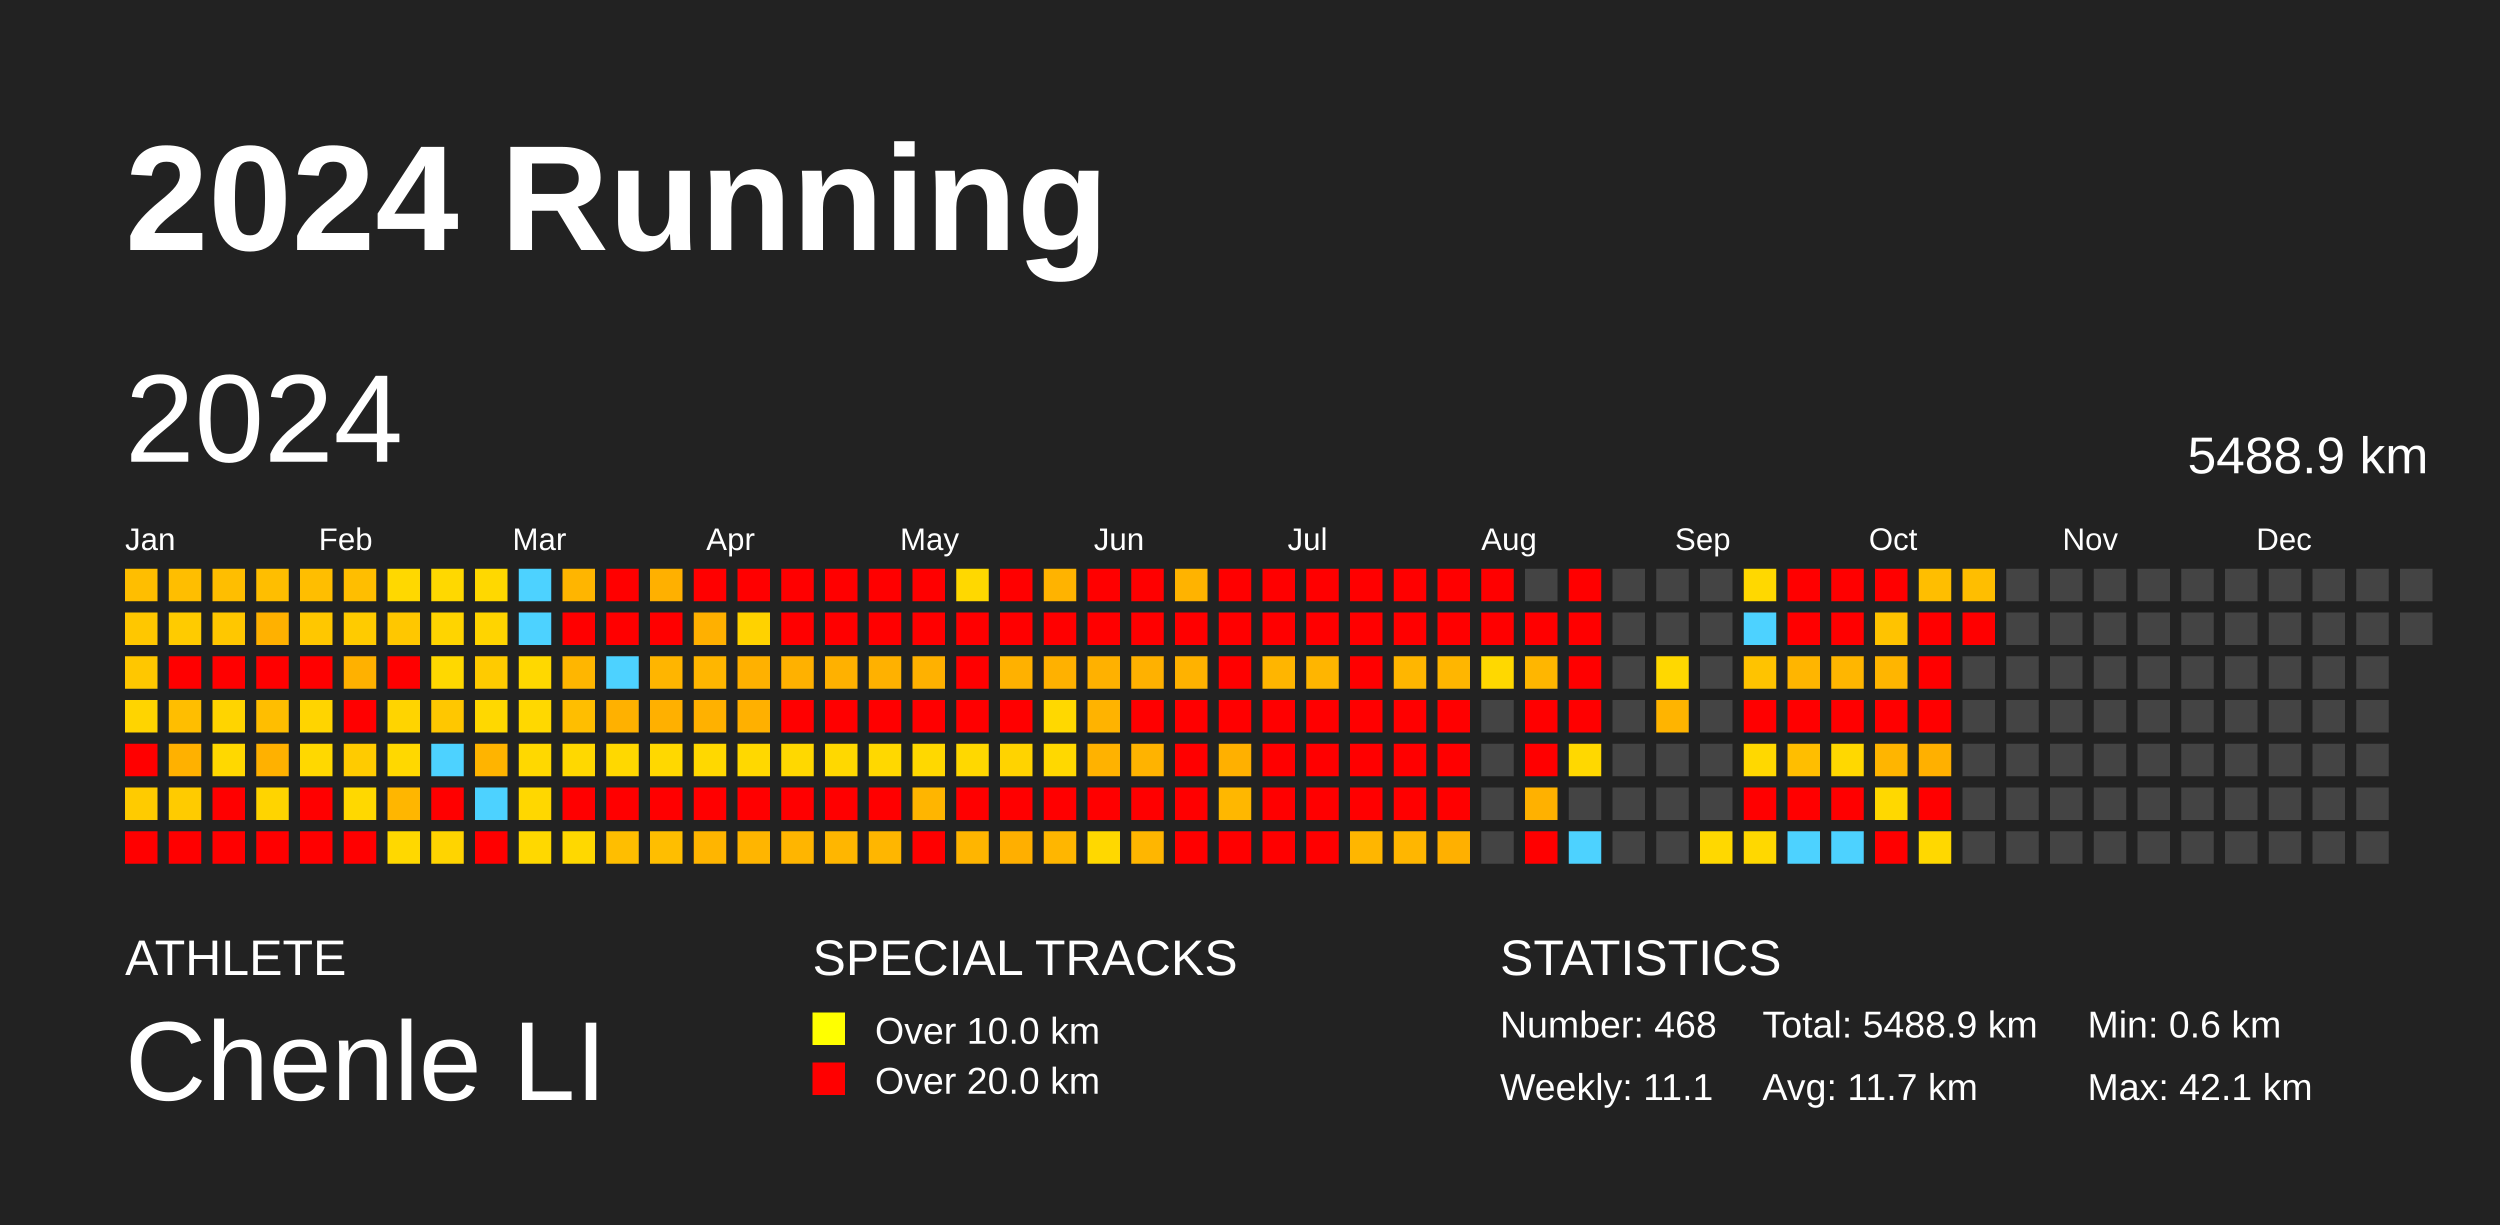
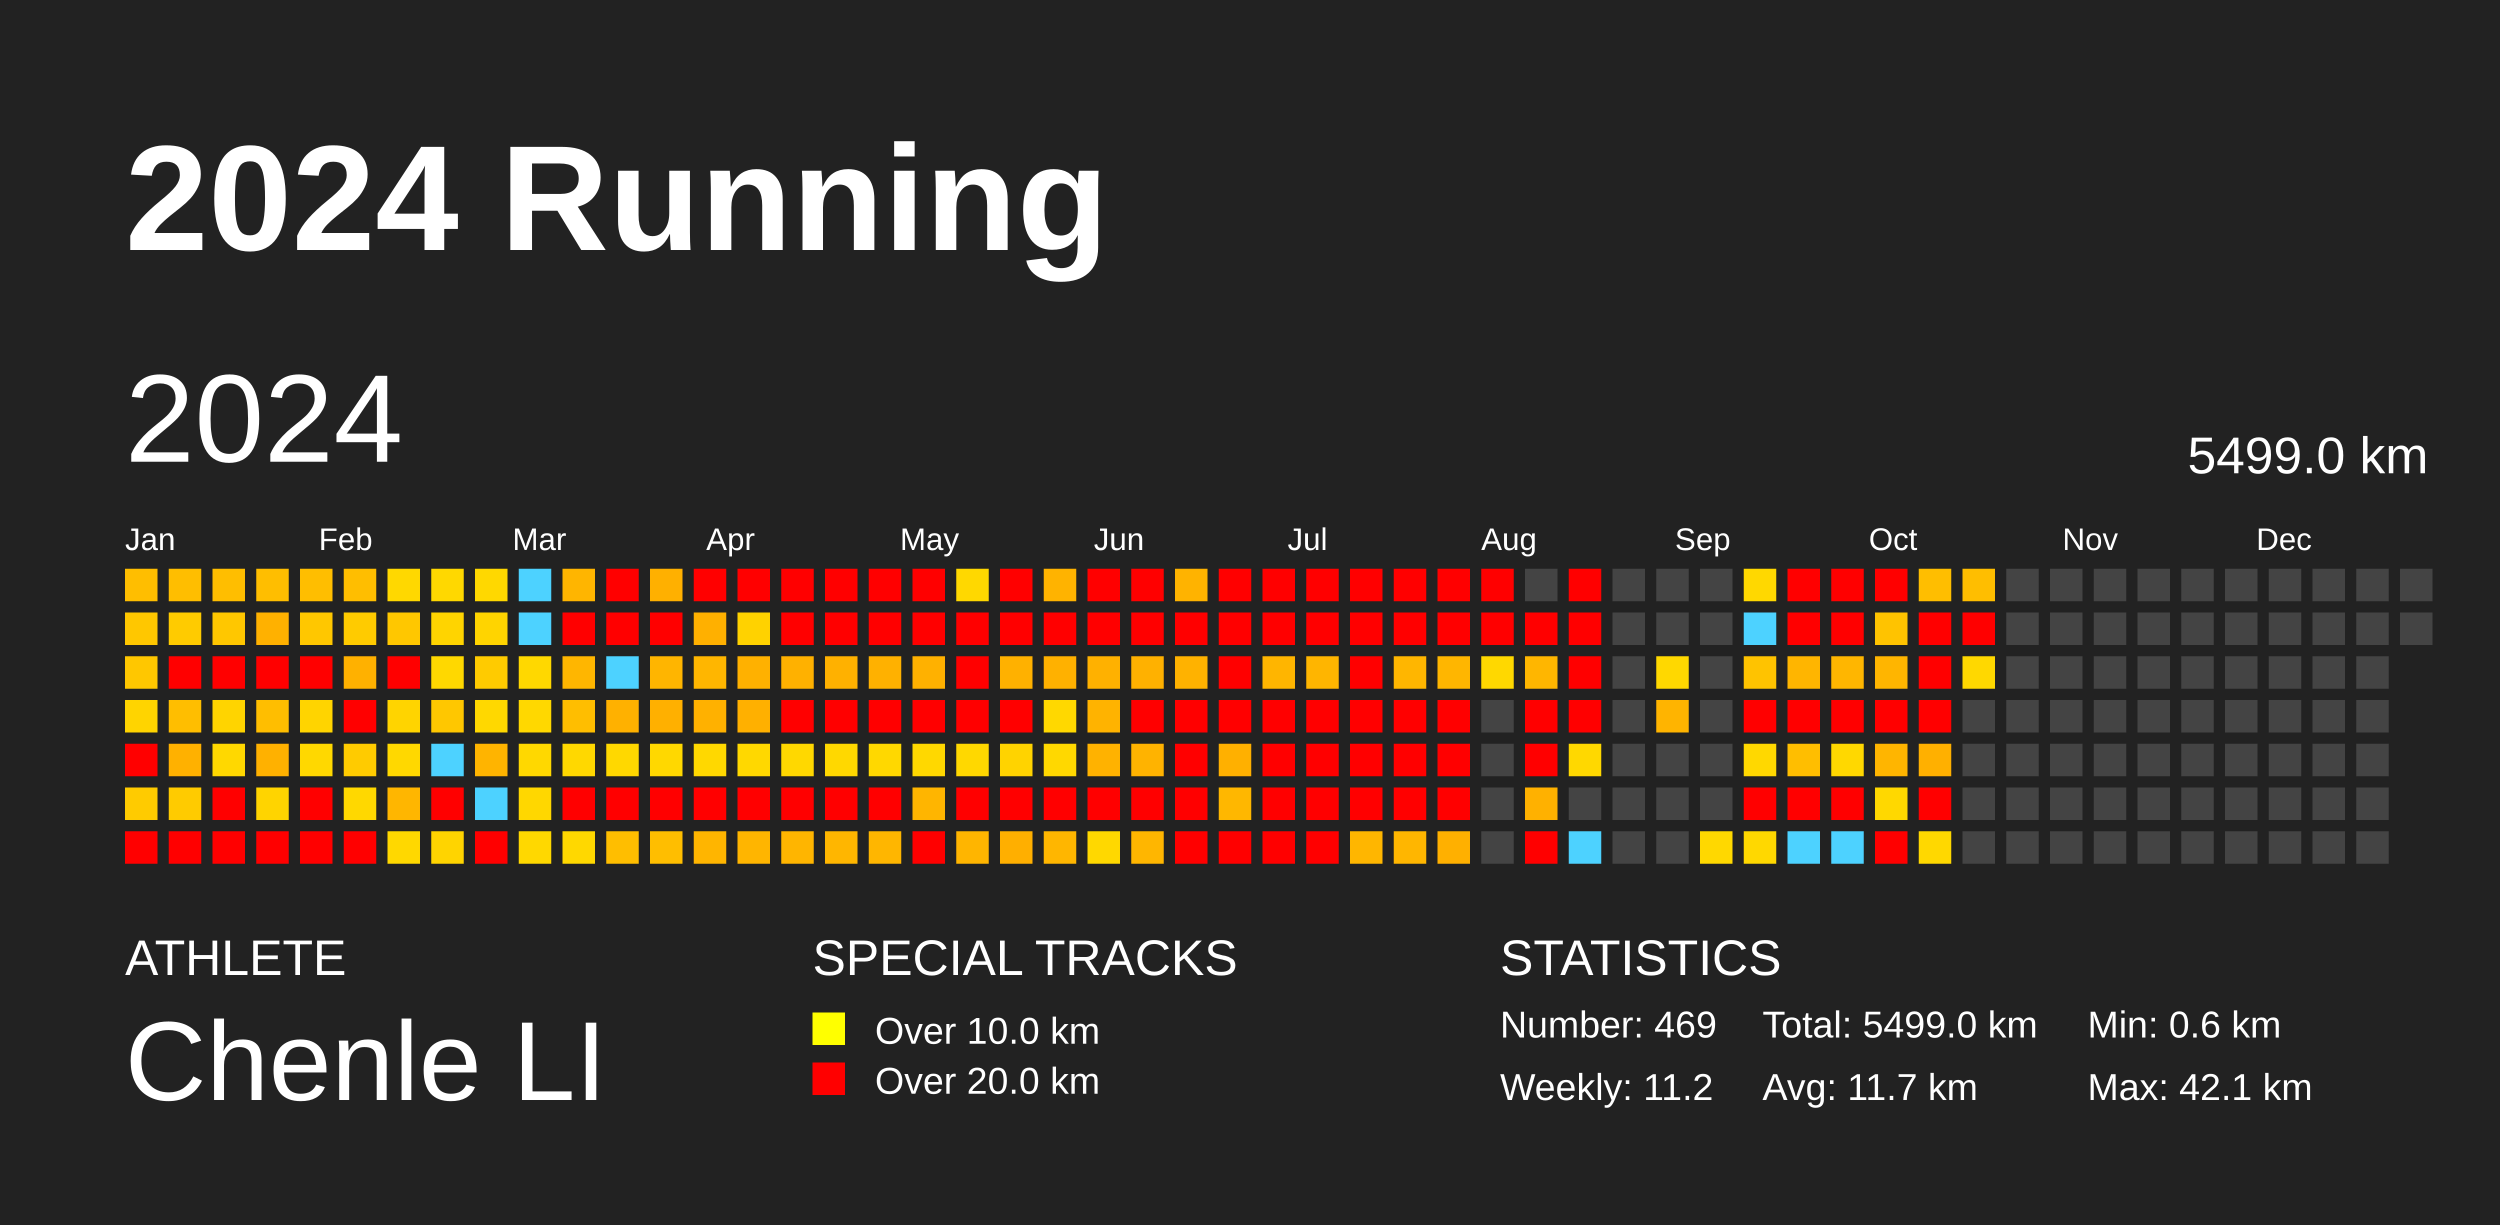
<svg xmlns="http://www.w3.org/2000/svg" baseProfile="full" height="98mm" version="1.1" viewBox="0,0,200,98" width="200mm">
  <defs />
  <rect fill="#222222" height="98" width="200" x="0" y="0" />
  <text fill="#FFFFFF" style="font-size:12px; font-family:Arial; font-weight:bold;" x="10" y="20">2024 Running</text>
  <text fill="#FFFFFF" style="font-size:4px; font-family:Arial" x="10" y="78">ATHLETE</text>
  <text fill="#FFFFFF" style="font-size:9px; font-family:Arial" x="10" y="88">Chenle LI</text>
  <text fill="#FFFFFF" style="font-size:4px; font-family:Arial" x="65" y="78">SPECIAL TRACKS</text>
  <rect fill="yellow" height="2.6" width="2.6" x="65" y="81" />
  <text fill="#FFFFFF" style="font-size:3px; font-family:Arial" x="70" y="83.5">Over 10.0 km</text>
  <rect fill="red" height="2.6" width="2.6" x="65" y="85" />
  <text fill="#FFFFFF" style="font-size:3px; font-family:Arial" x="70" y="87.5">Over 20.0 km</text>
  <text fill="#FFFFFF" style="font-size:4px; font-family:Arial" x="120" y="78">STATISTICS</text>
-   <text fill="#FFFFFF" style="font-size:3px; font-family:Arial" x="120" y="83">Number: 468</text>
-   <text fill="#FFFFFF" style="font-size:3px; font-family:Arial" x="120" y="88">Weekly: 11.1</text>
-   <text fill="#FFFFFF" style="font-size:3px; font-family:Arial" x="141" y="83">Total: 5488.9 km</text>
+   <text fill="#FFFFFF" style="font-size:3px; font-family:Arial" x="120" y="83">Number: 469</text>
+   <text fill="#FFFFFF" style="font-size:3px; font-family:Arial" x="120" y="88">Weekly: 11.2</text>
+   <text fill="#FFFFFF" style="font-size:3px; font-family:Arial" x="141" y="83">Total: 5499.0 km</text>
  <text fill="#FFFFFF" style="font-size:3px; font-family:Arial" x="141" y="88">Avg: 11.7 km</text>
  <text fill="#FFFFFF" style="font-size:3px; font-family:Arial" x="167" y="83">Min: 0.6 km</text>
  <text fill="#FFFFFF" style="font-size:3px; font-family:Arial" x="167" y="88">Max: 42.1 km</text>
  <text dominant-baseline="hanging" fill="#FFFFFF" style="font-size:10.0px; font-family:Arial;" x="10" y="30">2024</text>
-   <text dominant-baseline="hanging" fill="#FFFFFF" style="font-size:4.125px; font-family:Arial;" x="175" y="35">5488.9 km</text>
+   <text dominant-baseline="hanging" fill="#FFFFFF" style="font-size:4.125px; font-family:Arial;" x="175" y="35">5499.0 km</text>
  <text fill="#FFFFFF" style="font-size:2.5px; font-family:Arial" x="10.0" y="44">Jan</text>
  <text fill="#FFFFFF" style="font-size:2.5px; font-family:Arial" x="25.5" y="44">Feb</text>
  <text fill="#FFFFFF" style="font-size:2.5px; font-family:Arial" x="41.0" y="44">Mar</text>
  <text fill="#FFFFFF" style="font-size:2.5px; font-family:Arial" x="56.5" y="44">Apr</text>
  <text fill="#FFFFFF" style="font-size:2.5px; font-family:Arial" x="72.0" y="44">May</text>
  <text fill="#FFFFFF" style="font-size:2.5px; font-family:Arial" x="87.5" y="44">Jun</text>
  <text fill="#FFFFFF" style="font-size:2.5px; font-family:Arial" x="103.0" y="44">Jul</text>
  <text fill="#FFFFFF" style="font-size:2.5px; font-family:Arial" x="118.5" y="44">Aug</text>
  <text fill="#FFFFFF" style="font-size:2.5px; font-family:Arial" x="134.0" y="44">Sep</text>
  <text fill="#FFFFFF" style="font-size:2.5px; font-family:Arial" x="149.5" y="44">Oct</text>
  <text fill="#FFFFFF" style="font-size:2.5px; font-family:Arial" x="165.0" y="44">Nov</text>
  <text fill="#FFFFFF" style="font-size:2.5px; font-family:Arial" x="180.5" y="44">Dec</text>
  <rect fill="#ffbe00" height="2.6" width="2.6" x="10.0" y="45.5" />
  <rect fill="#ffc700" height="2.6" width="2.6" x="10.0" y="49.0" />
  <rect fill="#ffc700" height="2.6" width="2.6" x="10.0" y="52.5" />
  <rect fill="#ffd400" height="2.6" width="2.6" x="10.0" y="56.0" />
  <rect fill="red" height="2.6" width="2.6" x="10.0" y="59.5" />
  <rect fill="#ffcb00" height="2.6" width="2.6" x="10.0" y="63.0" />
  <rect fill="red" height="2.6" width="2.6" x="10.0" y="66.5" />
  <rect fill="#ffbe00" height="2.6" width="2.6" x="13.5" y="45.5" />
  <rect fill="#ffcb00" height="2.6" width="2.6" x="13.5" y="49.0" />
  <rect fill="red" height="2.6" width="2.6" x="13.5" y="52.5" />
  <rect fill="#ffbe00" height="2.6" width="2.6" x="13.5" y="56.0" />
  <rect fill="#ffb100" height="2.6" width="2.6" x="13.5" y="59.5" />
  <rect fill="#ffcb00" height="2.6" width="2.6" x="13.5" y="63.0" />
  <rect fill="red" height="2.6" width="2.6" x="13.5" y="66.5" />
  <rect fill="#ffbe00" height="2.6" width="2.6" x="17.0" y="45.5" />
  <rect fill="#ffc700" height="2.6" width="2.6" x="17.0" y="49.0" />
  <rect fill="red" height="2.6" width="2.6" x="17.0" y="52.5" />
  <rect fill="#ffd400" height="2.6" width="2.6" x="17.0" y="56.0" />
  <rect fill="#ffd800" height="2.6" width="2.6" x="17.0" y="59.5" />
  <rect fill="red" height="2.6" width="2.6" x="17.0" y="63.0" />
  <rect fill="red" height="2.6" width="2.6" x="17.0" y="66.5" />
  <rect fill="#ffbe00" height="2.6" width="2.6" x="20.5" y="45.5" />
  <rect fill="#ffb100" height="2.6" width="2.6" x="20.5" y="49.0" />
  <rect fill="red" height="2.6" width="2.6" x="20.5" y="52.5" />
  <rect fill="#ffbe00" height="2.6" width="2.6" x="20.5" y="56.0" />
  <rect fill="#ffb100" height="2.6" width="2.6" x="20.5" y="59.5" />
  <rect fill="#ffd400" height="2.6" width="2.6" x="20.5" y="63.0" />
  <rect fill="red" height="2.6" width="2.6" x="20.5" y="66.5" />
  <rect fill="#ffbe00" height="2.6" width="2.6" x="24.0" y="45.5" />
  <rect fill="#ffc700" height="2.6" width="2.6" x="24.0" y="49.0" />
  <rect fill="red" height="2.6" width="2.6" x="24.0" y="52.5" />
  <rect fill="#ffd400" height="2.6" width="2.6" x="24.0" y="56.0" />
  <rect fill="#ffd800" height="2.6" width="2.6" x="24.0" y="59.5" />
  <rect fill="red" height="2.6" width="2.6" x="24.0" y="63.0" />
  <rect fill="red" height="2.6" width="2.6" x="24.0" y="66.5" />
  <rect fill="#ffbe00" height="2.6" width="2.6" x="27.5" y="45.5" />
  <rect fill="#ffcb00" height="2.6" width="2.6" x="27.5" y="49.0" />
  <rect fill="#ffb100" height="2.6" width="2.6" x="27.5" y="52.5" />
  <rect fill="red" height="2.6" width="2.6" x="27.5" y="56.0" />
  <rect fill="#ffcb00" height="2.6" width="2.6" x="27.5" y="59.5" />
  <rect fill="#ffd800" height="2.6" width="2.6" x="27.5" y="63.0" />
  <rect fill="red" height="2.6" width="2.6" x="27.5" y="66.5" />
  <rect fill="#ffd800" height="2.6" width="2.6" x="31.0" y="45.5" />
  <rect fill="#ffc700" height="2.6" width="2.6" x="31.0" y="49.0" />
  <rect fill="red" height="2.6" width="2.6" x="31.0" y="52.5" />
  <rect fill="#ffd400" height="2.6" width="2.6" x="31.0" y="56.0" />
  <rect fill="#ffd800" height="2.6" width="2.6" x="31.0" y="59.5" />
  <rect fill="#ffb600" height="2.6" width="2.6" x="31.0" y="63.0" />
  <rect fill="#ffd800" height="2.6" width="2.6" x="31.0" y="66.5" />
  <rect fill="#ffd800" height="2.6" width="2.6" x="34.5" y="45.5" />
  <rect fill="#ffd400" height="2.6" width="2.6" x="34.5" y="49.0" />
  <rect fill="#ffd800" height="2.6" width="2.6" x="34.5" y="52.5" />
  <rect fill="#ffc700" height="2.6" width="2.6" x="34.5" y="56.0" />
  <rect fill="#4dd2ff" height="2.6" width="2.6" x="34.5" y="59.5" />
  <rect fill="red" height="2.6" width="2.6" x="34.5" y="63.0" />
  <rect fill="#ffd400" height="2.6" width="2.6" x="34.5" y="66.5" />
  <rect fill="#ffd800" height="2.6" width="2.6" x="38.0" y="45.5" />
  <rect fill="#ffd400" height="2.6" width="2.6" x="38.0" y="49.0" />
  <rect fill="#ffcb00" height="2.6" width="2.6" x="38.0" y="52.5" />
  <rect fill="#ffd800" height="2.6" width="2.6" x="38.0" y="56.0" />
  <rect fill="#ffb400" height="2.6" width="2.6" x="38.0" y="59.5" />
  <rect fill="#4dd2ff" height="2.6" width="2.6" x="38.0" y="63.0" />
  <rect fill="red" height="2.6" width="2.6" x="38.0" y="66.5" />
  <rect fill="#4dd2ff" height="2.6" width="2.6" x="41.5" y="45.5" />
  <rect fill="#4dd2ff" height="2.6" width="2.6" x="41.5" y="49.0" />
  <rect fill="#ffd800" height="2.6" width="2.6" x="41.5" y="52.5" />
  <rect fill="#ffd800" height="2.6" width="2.6" x="41.5" y="56.0" />
  <rect fill="#ffd800" height="2.6" width="2.6" x="41.5" y="59.5" />
  <rect fill="#ffd700" height="2.6" width="2.6" x="41.5" y="63.0" />
  <rect fill="#ffd800" height="2.6" width="2.6" x="41.5" y="66.5" />
  <rect fill="#ffb500" height="2.6" width="2.6" x="45.0" y="45.5" />
  <rect fill="red" height="2.6" width="2.6" x="45.0" y="49.0" />
  <rect fill="#ffb600" height="2.6" width="2.6" x="45.0" y="52.5" />
  <rect fill="#ffbe00" height="2.6" width="2.6" x="45.0" y="56.0" />
  <rect fill="#ffd800" height="2.6" width="2.6" x="45.0" y="59.5" />
  <rect fill="red" height="2.6" width="2.6" x="45.0" y="63.0" />
  <rect fill="#ffd800" height="2.6" width="2.6" x="45.0" y="66.5" />
  <rect fill="red" height="2.6" width="2.6" x="48.5" y="45.5" />
  <rect fill="red" height="2.6" width="2.6" x="48.5" y="49.0" />
  <rect fill="#4dd2ff" height="2.6" width="2.6" x="48.5" y="52.5" />
  <rect fill="#ffb100" height="2.6" width="2.6" x="48.5" y="56.0" />
  <rect fill="#ffd800" height="2.6" width="2.6" x="48.5" y="59.5" />
  <rect fill="red" height="2.6" width="2.6" x="48.5" y="63.0" />
  <rect fill="#ffbe00" height="2.6" width="2.6" x="48.5" y="66.5" />
  <rect fill="#ffb000" height="2.6" width="2.6" x="52.0" y="45.5" />
  <rect fill="red" height="2.6" width="2.6" x="52.0" y="49.0" />
  <rect fill="#ffb500" height="2.6" width="2.6" x="52.0" y="52.5" />
  <rect fill="#ffb000" height="2.6" width="2.6" x="52.0" y="56.0" />
  <rect fill="#ffd800" height="2.6" width="2.6" x="52.0" y="59.5" />
  <rect fill="red" height="2.6" width="2.6" x="52.0" y="63.0" />
  <rect fill="#ffbe00" height="2.6" width="2.6" x="52.0" y="66.5" />
  <rect fill="red" height="2.6" width="2.6" x="55.5" y="45.5" />
  <rect fill="#ffb000" height="2.6" width="2.6" x="55.5" y="49.0" />
  <rect fill="#ffb600" height="2.6" width="2.6" x="55.5" y="52.5" />
  <rect fill="#ffb100" height="2.6" width="2.6" x="55.5" y="56.0" />
  <rect fill="#ffd800" height="2.6" width="2.6" x="55.5" y="59.5" />
  <rect fill="red" height="2.6" width="2.6" x="55.5" y="63.0" />
  <rect fill="#ffb500" height="2.6" width="2.6" x="55.5" y="66.5" />
  <rect fill="red" height="2.6" width="2.6" x="59.0" y="45.5" />
  <rect fill="#ffd200" height="2.6" width="2.6" x="59.0" y="49.0" />
  <rect fill="#ffb100" height="2.6" width="2.6" x="59.0" y="52.5" />
  <rect fill="#ffb000" height="2.6" width="2.6" x="59.0" y="56.0" />
  <rect fill="#ffd800" height="2.6" width="2.6" x="59.0" y="59.5" />
  <rect fill="red" height="2.6" width="2.6" x="59.0" y="63.0" />
  <rect fill="#ffb500" height="2.6" width="2.6" x="59.0" y="66.5" />
  <rect fill="red" height="2.6" width="2.6" x="62.5" y="45.5" />
  <rect fill="red" height="2.6" width="2.6" x="62.5" y="49.0" />
  <rect fill="#ffb100" height="2.6" width="2.6" x="62.5" y="52.5" />
  <rect fill="red" height="2.6" width="2.6" x="62.5" y="56.0" />
  <rect fill="#ffd800" height="2.6" width="2.6" x="62.5" y="59.5" />
  <rect fill="red" height="2.6" width="2.6" x="62.5" y="63.0" />
  <rect fill="#ffb500" height="2.6" width="2.6" x="62.5" y="66.5" />
  <rect fill="red" height="2.6" width="2.6" x="66.0" y="45.5" />
  <rect fill="red" height="2.6" width="2.6" x="66.0" y="49.0" />
  <rect fill="#ffb100" height="2.6" width="2.6" x="66.0" y="52.5" />
  <rect fill="red" height="2.6" width="2.6" x="66.0" y="56.0" />
  <rect fill="#ffd800" height="2.6" width="2.6" x="66.0" y="59.5" />
  <rect fill="red" height="2.6" width="2.6" x="66.0" y="63.0" />
  <rect fill="#ffb600" height="2.6" width="2.6" x="66.0" y="66.5" />
  <rect fill="red" height="2.6" width="2.6" x="69.5" y="45.5" />
  <rect fill="red" height="2.6" width="2.6" x="69.5" y="49.0" />
  <rect fill="#ffb100" height="2.6" width="2.6" x="69.5" y="52.5" />
  <rect fill="red" height="2.6" width="2.6" x="69.5" y="56.0" />
  <rect fill="#ffd800" height="2.6" width="2.6" x="69.5" y="59.5" />
  <rect fill="red" height="2.6" width="2.6" x="69.5" y="63.0" />
  <rect fill="#ffb600" height="2.6" width="2.6" x="69.5" y="66.5" />
  <rect fill="red" height="2.6" width="2.6" x="73.0" y="45.5" />
  <rect fill="red" height="2.6" width="2.6" x="73.0" y="49.0" />
  <rect fill="#ffb100" height="2.6" width="2.6" x="73.0" y="52.5" />
  <rect fill="red" height="2.6" width="2.6" x="73.0" y="56.0" />
  <rect fill="#ffd800" height="2.6" width="2.6" x="73.0" y="59.5" />
  <rect fill="#ffb500" height="2.6" width="2.6" x="73.0" y="63.0" />
  <rect fill="red" height="2.6" width="2.6" x="73.0" y="66.5" />
  <rect fill="#ffd800" height="2.6" width="2.6" x="76.5" y="45.5" />
  <rect fill="red" height="2.6" width="2.6" x="76.5" y="49.0" />
  <rect fill="red" height="2.6" width="2.6" x="76.5" y="52.5" />
  <rect fill="red" height="2.6" width="2.6" x="76.5" y="56.0" />
  <rect fill="#ffd800" height="2.6" width="2.6" x="76.5" y="59.5" />
  <rect fill="red" height="2.6" width="2.6" x="76.5" y="63.0" />
  <rect fill="#ffb500" height="2.6" width="2.6" x="76.5" y="66.5" />
  <rect fill="red" height="2.6" width="2.6" x="80.0" y="45.5" />
  <rect fill="red" height="2.6" width="2.6" x="80.0" y="49.0" />
  <rect fill="#ffb100" height="2.6" width="2.6" x="80.0" y="52.5" />
  <rect fill="red" height="2.6" width="2.6" x="80.0" y="56.0" />
  <rect fill="#ffd300" height="2.6" width="2.6" x="80.0" y="59.5" />
  <rect fill="red" height="2.6" width="2.6" x="80.0" y="63.0" />
  <rect fill="#ffaf00" height="2.6" width="2.6" x="80.0" y="66.5" />
  <rect fill="#ffb300" height="2.6" width="2.6" x="83.5" y="45.5" />
  <rect fill="red" height="2.6" width="2.6" x="83.5" y="49.0" />
  <rect fill="#ffb100" height="2.6" width="2.6" x="83.5" y="52.5" />
  <rect fill="#ffd800" height="2.6" width="2.6" x="83.5" y="56.0" />
  <rect fill="#ffd800" height="2.6" width="2.6" x="83.5" y="59.5" />
  <rect fill="red" height="2.6" width="2.6" x="83.5" y="63.0" />
  <rect fill="#ffb600" height="2.6" width="2.6" x="83.5" y="66.5" />
  <rect fill="red" height="2.6" width="2.6" x="87.0" y="45.5" />
  <rect fill="red" height="2.6" width="2.6" x="87.0" y="49.0" />
  <rect fill="#ffb100" height="2.6" width="2.6" x="87.0" y="52.5" />
  <rect fill="#ffb300" height="2.6" width="2.6" x="87.0" y="56.0" />
  <rect fill="#ffb200" height="2.6" width="2.6" x="87.0" y="59.5" />
  <rect fill="red" height="2.6" width="2.6" x="87.0" y="63.0" />
  <rect fill="#ffd800" height="2.6" width="2.6" x="87.0" y="66.5" />
  <rect fill="red" height="2.6" width="2.6" x="90.5" y="45.5" />
  <rect fill="red" height="2.6" width="2.6" x="90.5" y="49.0" />
  <rect fill="#ffb100" height="2.6" width="2.6" x="90.5" y="52.5" />
  <rect fill="red" height="2.6" width="2.6" x="90.5" y="56.0" />
  <rect fill="#ffb300" height="2.6" width="2.6" x="90.5" y="59.5" />
  <rect fill="red" height="2.6" width="2.6" x="90.5" y="63.0" />
  <rect fill="#ffb600" height="2.6" width="2.6" x="90.5" y="66.5" />
  <rect fill="#ffb300" height="2.6" width="2.6" x="94.0" y="45.5" />
  <rect fill="red" height="2.6" width="2.6" x="94.0" y="49.0" />
  <rect fill="#ffb200" height="2.6" width="2.6" x="94.0" y="52.5" />
  <rect fill="red" height="2.6" width="2.6" x="94.0" y="56.0" />
  <rect fill="red" height="2.6" width="2.6" x="94.0" y="59.5" />
  <rect fill="red" height="2.6" width="2.6" x="94.0" y="63.0" />
  <rect fill="red" height="2.6" width="2.6" x="94.0" y="66.5" />
  <rect fill="red" height="2.6" width="2.6" x="97.5" y="45.5" />
  <rect fill="red" height="2.6" width="2.6" x="97.5" y="49.0" />
  <rect fill="red" height="2.6" width="2.6" x="97.5" y="52.5" />
  <rect fill="red" height="2.6" width="2.6" x="97.5" y="56.0" />
  <rect fill="#ffb000" height="2.6" width="2.6" x="97.5" y="59.5" />
  <rect fill="#ffb700" height="2.6" width="2.6" x="97.5" y="63.0" />
  <rect fill="red" height="2.6" width="2.6" x="97.5" y="66.5" />
  <rect fill="red" height="2.6" width="2.6" x="101.0" y="45.5" />
  <rect fill="red" height="2.6" width="2.6" x="101.0" y="49.0" />
  <rect fill="#ffb500" height="2.6" width="2.6" x="101.0" y="52.5" />
  <rect fill="red" height="2.6" width="2.6" x="101.0" y="56.0" />
  <rect fill="red" height="2.6" width="2.6" x="101.0" y="59.5" />
  <rect fill="red" height="2.6" width="2.6" x="101.0" y="63.0" />
  <rect fill="red" height="2.6" width="2.6" x="101.0" y="66.5" />
  <rect fill="red" height="2.6" width="2.6" x="104.5" y="45.5" />
  <rect fill="red" height="2.6" width="2.6" x="104.5" y="49.0" />
  <rect fill="#ffb500" height="2.6" width="2.6" x="104.5" y="52.5" />
  <rect fill="red" height="2.6" width="2.6" x="104.5" y="56.0" />
  <rect fill="red" height="2.6" width="2.6" x="104.5" y="59.5" />
  <rect fill="red" height="2.6" width="2.6" x="104.5" y="63.0" />
  <rect fill="red" height="2.6" width="2.6" x="104.5" y="66.5" />
  <rect fill="red" height="2.6" width="2.6" x="108.0" y="45.5" />
  <rect fill="red" height="2.6" width="2.6" x="108.0" y="49.0" />
  <rect fill="red" height="2.6" width="2.6" x="108.0" y="52.5" />
  <rect fill="red" height="2.6" width="2.6" x="108.0" y="56.0" />
  <rect fill="red" height="2.6" width="2.6" x="108.0" y="59.5" />
  <rect fill="red" height="2.6" width="2.6" x="108.0" y="63.0" />
  <rect fill="#ffb600" height="2.6" width="2.6" x="108.0" y="66.5" />
  <rect fill="red" height="2.6" width="2.6" x="111.5" y="45.5" />
  <rect fill="red" height="2.6" width="2.6" x="111.5" y="49.0" />
  <rect fill="#ffb600" height="2.6" width="2.6" x="111.5" y="52.5" />
  <rect fill="red" height="2.6" width="2.6" x="111.5" y="56.0" />
  <rect fill="red" height="2.6" width="2.6" x="111.5" y="59.5" />
  <rect fill="red" height="2.6" width="2.6" x="111.5" y="63.0" />
  <rect fill="#ffb600" height="2.6" width="2.6" x="111.5" y="66.5" />
  <rect fill="red" height="2.6" width="2.6" x="115.0" y="45.5" />
  <rect fill="red" height="2.6" width="2.6" x="115.0" y="49.0" />
  <rect fill="#ffb600" height="2.6" width="2.6" x="115.0" y="52.5" />
  <rect fill="red" height="2.6" width="2.6" x="115.0" y="56.0" />
  <rect fill="red" height="2.6" width="2.6" x="115.0" y="59.5" />
  <rect fill="red" height="2.6" width="2.6" x="115.0" y="63.0" />
  <rect fill="#ffb000" height="2.6" width="2.6" x="115.0" y="66.5" />
  <rect fill="red" height="2.6" width="2.6" x="118.5" y="45.5" />
  <rect fill="red" height="2.6" width="2.6" x="118.5" y="49.0" />
  <rect fill="#ffd800" height="2.6" width="2.6" x="118.5" y="52.5" />
  <rect fill="#444444" height="2.6" width="2.6" x="118.5" y="56.0" />
  <rect fill="#444444" height="2.6" width="2.6" x="118.5" y="59.5" />
  <rect fill="#444444" height="2.6" width="2.6" x="118.5" y="63.0" />
  <rect fill="#444444" height="2.6" width="2.6" x="118.5" y="66.5" />
  <rect fill="#444444" height="2.6" width="2.6" x="122.0" y="45.5" />
  <rect fill="red" height="2.6" width="2.6" x="122.0" y="49.0" />
  <rect fill="#ffb600" height="2.6" width="2.6" x="122.0" y="52.5" />
  <rect fill="red" height="2.6" width="2.6" x="122.0" y="56.0" />
  <rect fill="red" height="2.6" width="2.6" x="122.0" y="59.5" />
  <rect fill="#ffb100" height="2.6" width="2.6" x="122.0" y="63.0" />
  <rect fill="red" height="2.6" width="2.6" x="122.0" y="66.5" />
  <rect fill="red" height="2.6" width="2.6" x="125.5" y="45.5" />
  <rect fill="red" height="2.6" width="2.6" x="125.5" y="49.0" />
  <rect fill="red" height="2.6" width="2.6" x="125.5" y="52.5" />
  <rect fill="red" height="2.6" width="2.6" x="125.5" y="56.0" />
  <rect fill="#ffd800" height="2.6" width="2.6" x="125.5" y="59.5" />
  <rect fill="#444444" height="2.6" width="2.6" x="125.5" y="63.0" />
  <rect fill="#4dd2ff" height="2.6" width="2.6" x="125.5" y="66.5" />
  <rect fill="#444444" height="2.6" width="2.6" x="129.0" y="45.5" />
  <rect fill="#444444" height="2.6" width="2.6" x="129.0" y="49.0" />
  <rect fill="#444444" height="2.6" width="2.6" x="129.0" y="52.5" />
  <rect fill="#444444" height="2.6" width="2.6" x="129.0" y="56.0" />
  <rect fill="#444444" height="2.6" width="2.6" x="129.0" y="59.5" />
  <rect fill="#444444" height="2.6" width="2.6" x="129.0" y="63.0" />
  <rect fill="#444444" height="2.6" width="2.6" x="129.0" y="66.5" />
  <rect fill="#444444" height="2.6" width="2.6" x="132.5" y="45.5" />
  <rect fill="#444444" height="2.6" width="2.6" x="132.5" y="49.0" />
  <rect fill="#ffd800" height="2.6" width="2.6" x="132.5" y="52.5" />
  <rect fill="#ffb400" height="2.6" width="2.6" x="132.5" y="56.0" />
  <rect fill="#444444" height="2.6" width="2.6" x="132.5" y="59.5" />
  <rect fill="#444444" height="2.6" width="2.6" x="132.5" y="63.0" />
  <rect fill="#444444" height="2.6" width="2.6" x="132.5" y="66.5" />
  <rect fill="#444444" height="2.6" width="2.6" x="136.0" y="45.5" />
  <rect fill="#444444" height="2.6" width="2.6" x="136.0" y="49.0" />
  <rect fill="#444444" height="2.6" width="2.6" x="136.0" y="52.5" />
  <rect fill="#444444" height="2.6" width="2.6" x="136.0" y="56.0" />
  <rect fill="#444444" height="2.6" width="2.6" x="136.0" y="59.5" />
  <rect fill="#444444" height="2.6" width="2.6" x="136.0" y="63.0" />
  <rect fill="#ffd800" height="2.6" width="2.6" x="136.0" y="66.5" />
  <rect fill="#ffd800" height="2.6" width="2.6" x="139.5" y="45.5" />
  <rect fill="#4dd2ff" height="2.6" width="2.6" x="139.5" y="49.0" />
  <rect fill="#ffc300" height="2.6" width="2.6" x="139.5" y="52.5" />
  <rect fill="red" height="2.6" width="2.6" x="139.5" y="56.0" />
  <rect fill="#ffd800" height="2.6" width="2.6" x="139.5" y="59.5" />
  <rect fill="red" height="2.6" width="2.6" x="139.5" y="63.0" />
  <rect fill="#ffd800" height="2.6" width="2.6" x="139.5" y="66.5" />
  <rect fill="red" height="2.6" width="2.6" x="143.0" y="45.5" />
  <rect fill="red" height="2.6" width="2.6" x="143.0" y="49.0" />
  <rect fill="#ffb500" height="2.6" width="2.6" x="143.0" y="52.5" />
  <rect fill="red" height="2.6" width="2.6" x="143.0" y="56.0" />
  <rect fill="#ffbe00" height="2.6" width="2.6" x="143.0" y="59.5" />
  <rect fill="red" height="2.6" width="2.6" x="143.0" y="63.0" />
  <rect fill="#4dd2ff" height="2.6" width="2.6" x="143.0" y="66.5" />
  <rect fill="red" height="2.6" width="2.6" x="146.5" y="45.5" />
  <rect fill="red" height="2.6" width="2.6" x="146.5" y="49.0" />
  <rect fill="#ffb600" height="2.6" width="2.6" x="146.5" y="52.5" />
  <rect fill="red" height="2.6" width="2.6" x="146.5" y="56.0" />
  <rect fill="#ffd800" height="2.6" width="2.6" x="146.5" y="59.5" />
  <rect fill="red" height="2.6" width="2.6" x="146.5" y="63.0" />
  <rect fill="#4dd2ff" height="2.6" width="2.6" x="146.5" y="66.5" />
  <rect fill="red" height="2.6" width="2.6" x="150.0" y="45.5" />
  <rect fill="#ffc300" height="2.6" width="2.6" x="150.0" y="49.0" />
  <rect fill="#ffb500" height="2.6" width="2.6" x="150.0" y="52.5" />
  <rect fill="red" height="2.6" width="2.6" x="150.0" y="56.0" />
  <rect fill="#ffb500" height="2.6" width="2.6" x="150.0" y="59.5" />
  <rect fill="#ffd800" height="2.6" width="2.6" x="150.0" y="63.0" />
  <rect fill="red" height="2.6" width="2.6" x="150.0" y="66.5" />
  <rect fill="#ffbe00" height="2.6" width="2.6" x="153.5" y="45.5" />
  <rect fill="red" height="2.6" width="2.6" x="153.5" y="49.0" />
  <rect fill="red" height="2.6" width="2.6" x="153.5" y="52.5" />
  <rect fill="red" height="2.6" width="2.6" x="153.5" y="56.0" />
  <rect fill="#ffb000" height="2.6" width="2.6" x="153.5" y="59.5" />
  <rect fill="red" height="2.6" width="2.6" x="153.5" y="63.0" />
  <rect fill="#ffd800" height="2.6" width="2.6" x="153.5" y="66.5" />
  <rect fill="#ffbe00" height="2.6" width="2.6" x="157.0" y="45.5" />
  <rect fill="red" height="2.6" width="2.6" x="157.0" y="49.0" />
-   <rect fill="#444444" height="2.6" width="2.6" x="157.0" y="52.5" />
+   <rect fill="#ffd800" height="2.6" width="2.6" x="157.0" y="52.5" />
  <rect fill="#444444" height="2.6" width="2.6" x="157.0" y="56.0" />
  <rect fill="#444444" height="2.6" width="2.6" x="157.0" y="59.5" />
  <rect fill="#444444" height="2.6" width="2.6" x="157.0" y="63.0" />
  <rect fill="#444444" height="2.6" width="2.6" x="157.0" y="66.5" />
  <rect fill="#444444" height="2.6" width="2.6" x="160.5" y="45.5" />
  <rect fill="#444444" height="2.6" width="2.6" x="160.5" y="49.0" />
  <rect fill="#444444" height="2.6" width="2.6" x="160.5" y="52.5" />
  <rect fill="#444444" height="2.6" width="2.6" x="160.5" y="56.0" />
  <rect fill="#444444" height="2.6" width="2.6" x="160.5" y="59.5" />
  <rect fill="#444444" height="2.6" width="2.6" x="160.5" y="63.0" />
  <rect fill="#444444" height="2.6" width="2.6" x="160.5" y="66.5" />
  <rect fill="#444444" height="2.6" width="2.6" x="164.0" y="45.5" />
  <rect fill="#444444" height="2.6" width="2.6" x="164.0" y="49.0" />
  <rect fill="#444444" height="2.6" width="2.6" x="164.0" y="52.5" />
  <rect fill="#444444" height="2.6" width="2.6" x="164.0" y="56.0" />
  <rect fill="#444444" height="2.6" width="2.6" x="164.0" y="59.5" />
  <rect fill="#444444" height="2.6" width="2.6" x="164.0" y="63.0" />
  <rect fill="#444444" height="2.6" width="2.6" x="164.0" y="66.5" />
  <rect fill="#444444" height="2.6" width="2.6" x="167.5" y="45.5" />
  <rect fill="#444444" height="2.6" width="2.6" x="167.5" y="49.0" />
  <rect fill="#444444" height="2.6" width="2.6" x="167.5" y="52.5" />
  <rect fill="#444444" height="2.6" width="2.6" x="167.5" y="56.0" />
  <rect fill="#444444" height="2.6" width="2.6" x="167.5" y="59.5" />
  <rect fill="#444444" height="2.6" width="2.6" x="167.5" y="63.0" />
  <rect fill="#444444" height="2.6" width="2.6" x="167.5" y="66.5" />
  <rect fill="#444444" height="2.6" width="2.6" x="171.0" y="45.5" />
  <rect fill="#444444" height="2.6" width="2.6" x="171.0" y="49.0" />
  <rect fill="#444444" height="2.6" width="2.6" x="171.0" y="52.5" />
  <rect fill="#444444" height="2.6" width="2.6" x="171.0" y="56.0" />
  <rect fill="#444444" height="2.6" width="2.6" x="171.0" y="59.5" />
  <rect fill="#444444" height="2.6" width="2.6" x="171.0" y="63.0" />
  <rect fill="#444444" height="2.6" width="2.6" x="171.0" y="66.5" />
  <rect fill="#444444" height="2.6" width="2.6" x="174.5" y="45.5" />
  <rect fill="#444444" height="2.6" width="2.6" x="174.5" y="49.0" />
  <rect fill="#444444" height="2.6" width="2.6" x="174.5" y="52.5" />
  <rect fill="#444444" height="2.6" width="2.6" x="174.5" y="56.0" />
  <rect fill="#444444" height="2.6" width="2.6" x="174.5" y="59.5" />
  <rect fill="#444444" height="2.6" width="2.6" x="174.5" y="63.0" />
  <rect fill="#444444" height="2.6" width="2.6" x="174.5" y="66.5" />
  <rect fill="#444444" height="2.6" width="2.6" x="178.0" y="45.5" />
  <rect fill="#444444" height="2.6" width="2.6" x="178.0" y="49.0" />
  <rect fill="#444444" height="2.6" width="2.6" x="178.0" y="52.5" />
  <rect fill="#444444" height="2.6" width="2.6" x="178.0" y="56.0" />
  <rect fill="#444444" height="2.6" width="2.6" x="178.0" y="59.5" />
  <rect fill="#444444" height="2.6" width="2.6" x="178.0" y="63.0" />
  <rect fill="#444444" height="2.6" width="2.6" x="178.0" y="66.5" />
  <rect fill="#444444" height="2.6" width="2.6" x="181.5" y="45.5" />
  <rect fill="#444444" height="2.6" width="2.6" x="181.5" y="49.0" />
  <rect fill="#444444" height="2.6" width="2.6" x="181.5" y="52.5" />
  <rect fill="#444444" height="2.6" width="2.6" x="181.5" y="56.0" />
  <rect fill="#444444" height="2.6" width="2.6" x="181.5" y="59.5" />
  <rect fill="#444444" height="2.6" width="2.6" x="181.5" y="63.0" />
  <rect fill="#444444" height="2.6" width="2.6" x="181.5" y="66.5" />
  <rect fill="#444444" height="2.6" width="2.6" x="185.0" y="45.5" />
  <rect fill="#444444" height="2.6" width="2.6" x="185.0" y="49.0" />
  <rect fill="#444444" height="2.6" width="2.6" x="185.0" y="52.5" />
  <rect fill="#444444" height="2.6" width="2.6" x="185.0" y="56.0" />
  <rect fill="#444444" height="2.6" width="2.6" x="185.0" y="59.5" />
  <rect fill="#444444" height="2.6" width="2.6" x="185.0" y="63.0" />
  <rect fill="#444444" height="2.6" width="2.6" x="185.0" y="66.5" />
  <rect fill="#444444" height="2.6" width="2.6" x="188.5" y="45.5" />
  <rect fill="#444444" height="2.6" width="2.6" x="188.5" y="49.0" />
  <rect fill="#444444" height="2.6" width="2.6" x="188.5" y="52.5" />
  <rect fill="#444444" height="2.6" width="2.6" x="188.5" y="56.0" />
  <rect fill="#444444" height="2.6" width="2.6" x="188.5" y="59.5" />
  <rect fill="#444444" height="2.6" width="2.6" x="188.5" y="63.0" />
  <rect fill="#444444" height="2.6" width="2.6" x="188.5" y="66.5" />
  <rect fill="#444444" height="2.6" width="2.6" x="192.0" y="45.5" />
  <rect fill="#444444" height="2.6" width="2.6" x="192.0" y="49.0" />
</svg>
